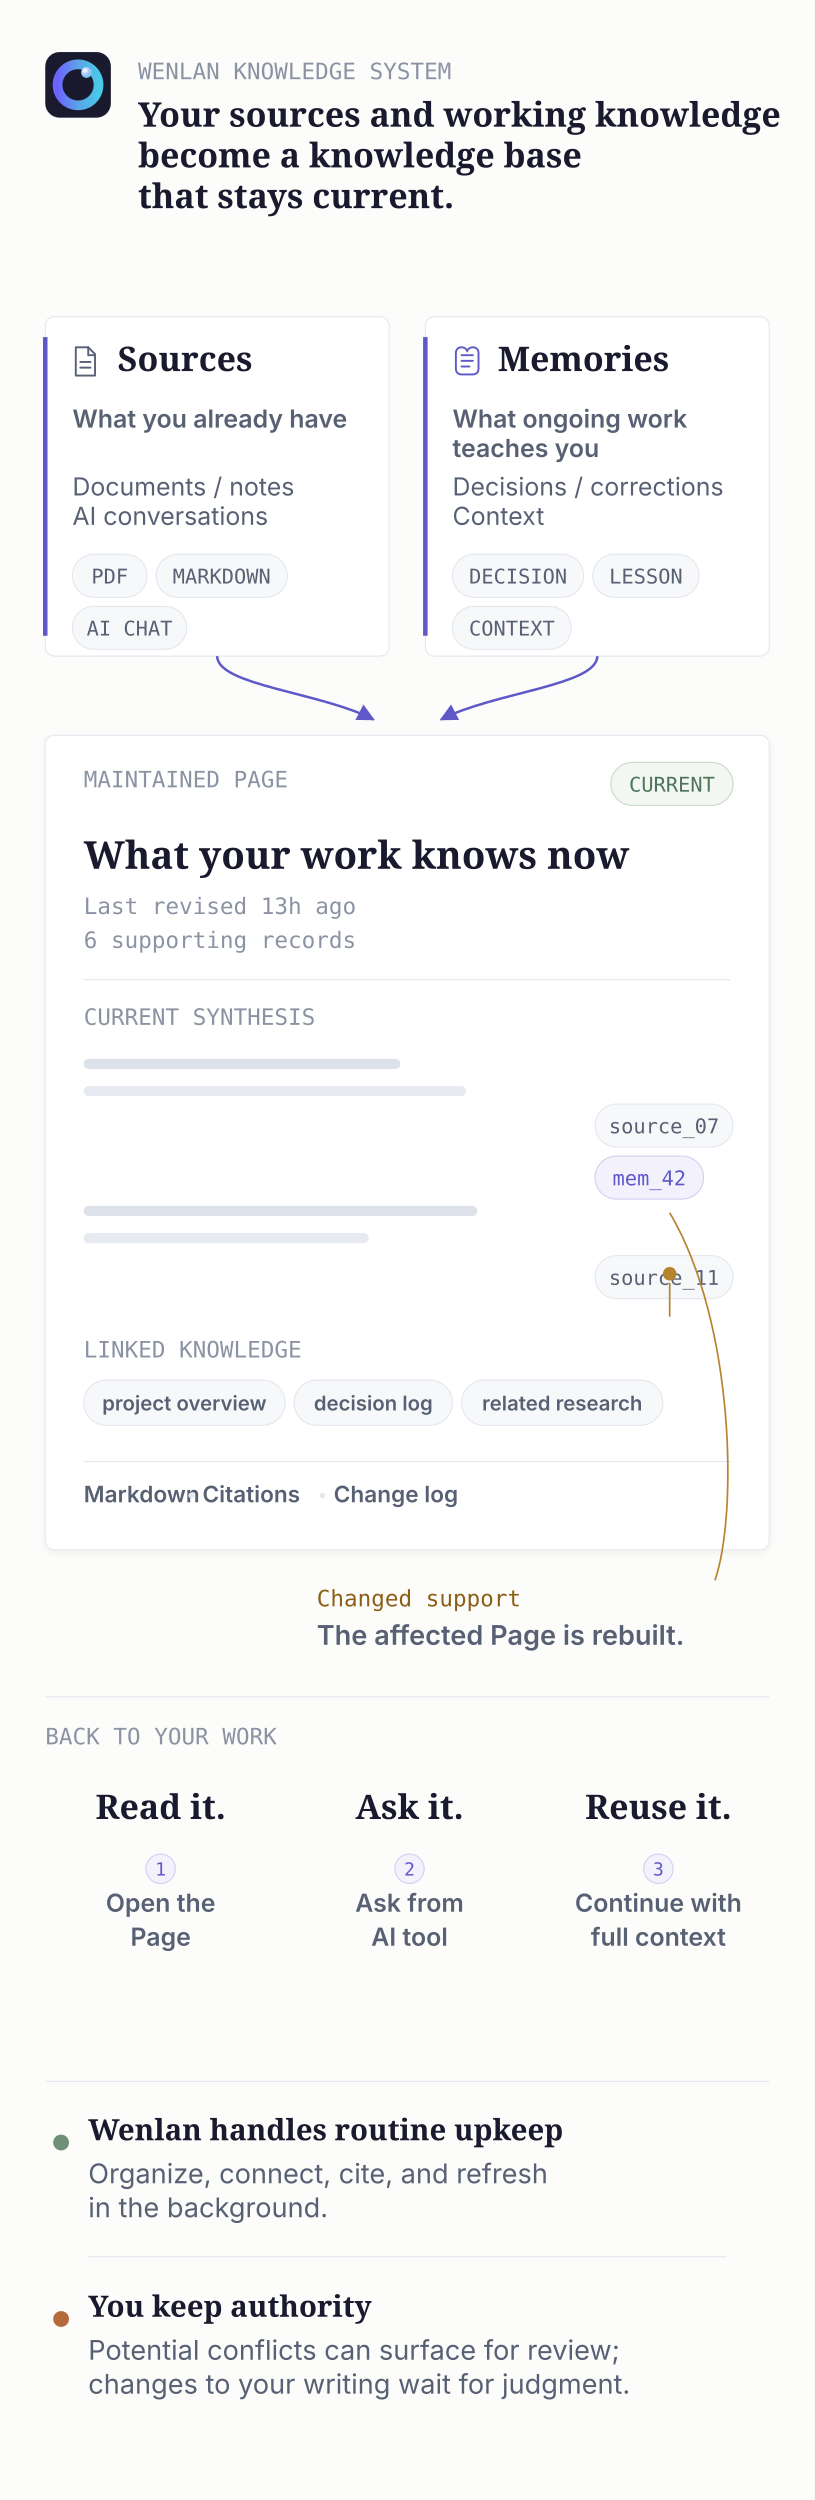
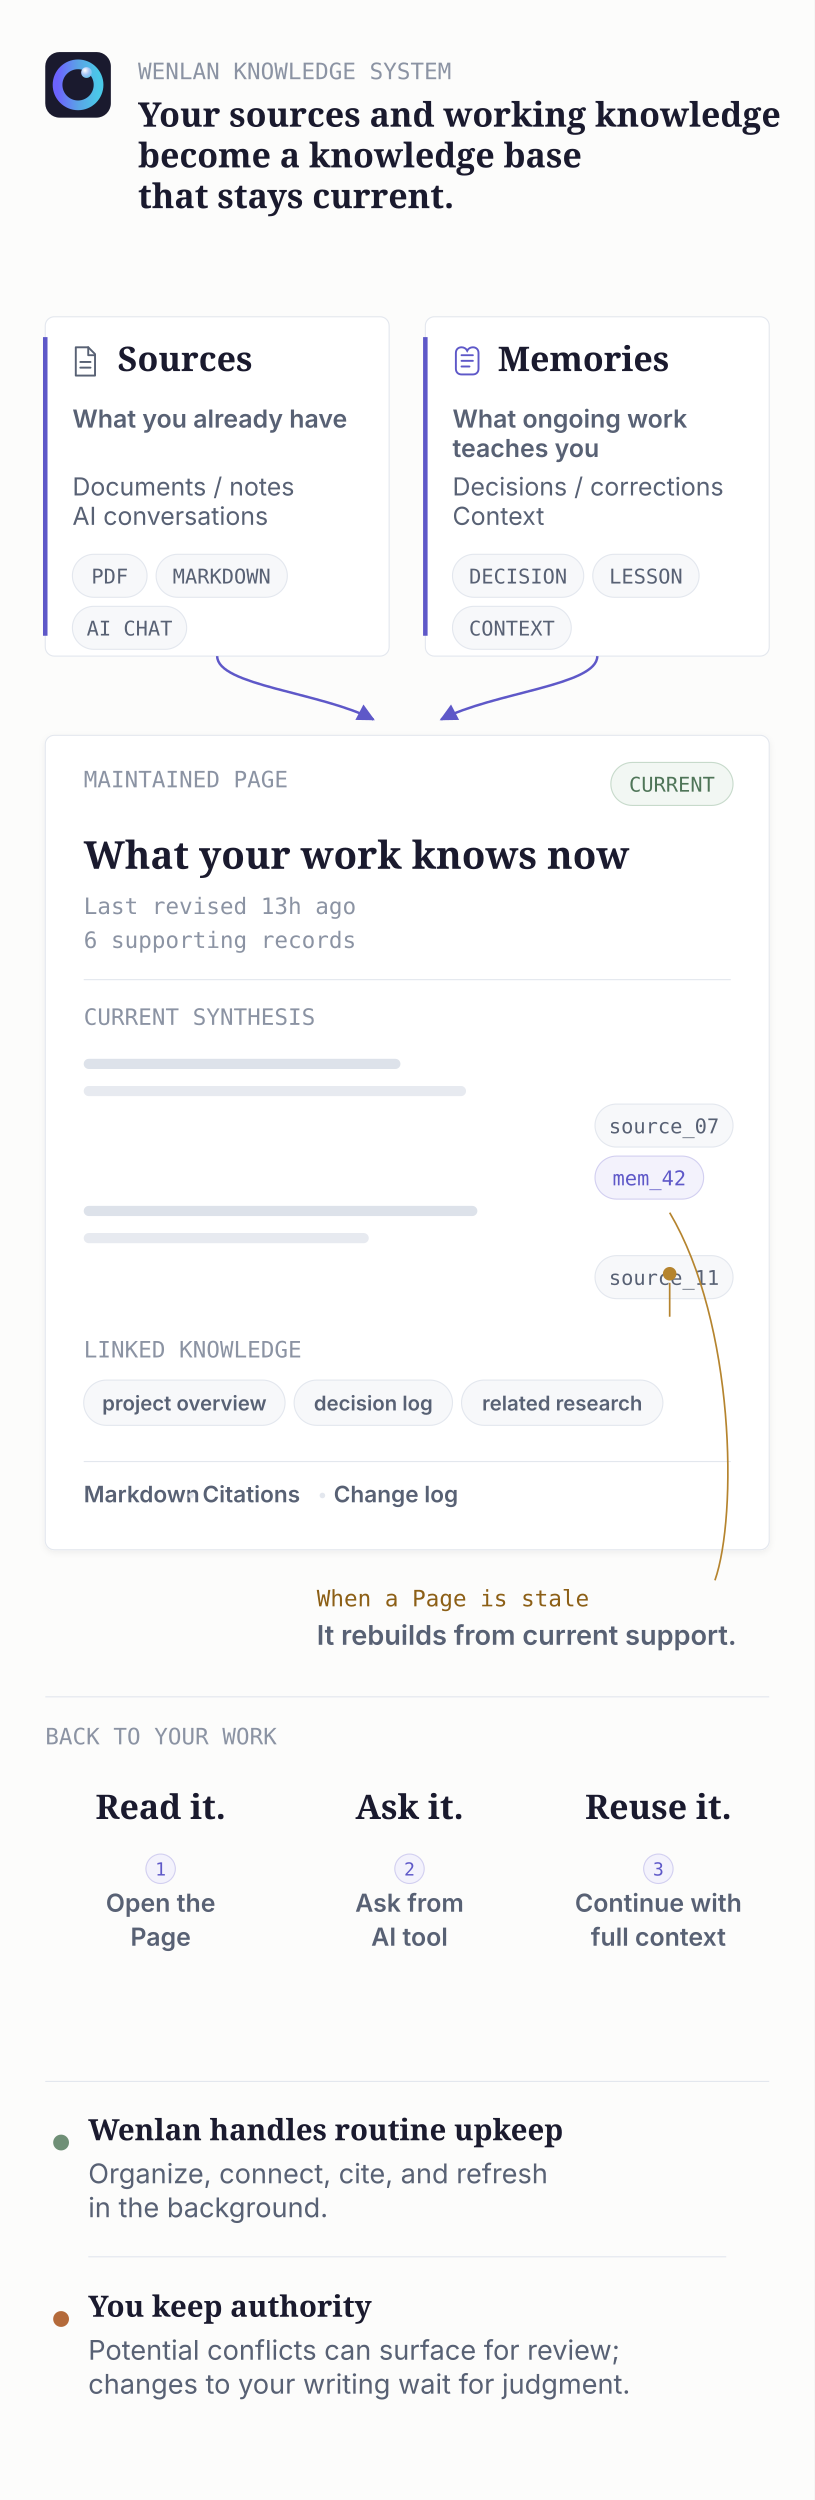
<svg xmlns="http://www.w3.org/2000/svg" width="720" height="2210" viewBox="0 0 720 2210" role="img" aria-labelledby="title desc">
  <style>text { font-kerning: normal; }</style>
  <rect width="720" height="2210" fill="#FCFCFB" />
  <g transform="translate(40 46) scale(0.1132812)">
    <rect width="512" height="512" rx="112" fill="#1A1A2E" />
    <circle cx="256" cy="256" r="160" fill="none" stroke="url(#overview-en-mobile-ring)" stroke-width="76" />
    <circle cx="322" cy="160" r="42" fill="url(#overview-en-mobile-orb)" />
  </g>
  <g data-fit-region="overview-en-mobile-heading" data-fit-x="122" data-fit-y="44" data-fit-width="558" data-fit-height="190" data-check-overlap="false">
    <text x="122" y="70" font-family="&quot;JetBrains Mono&quot;, ui-monospace, monospace" font-size="20" font-weight="500" fill="#8B93A3" text-anchor="start">WENLAN KNOWLEDGE SYSTEM</text>
    <text x="122" y="112" font-family="&quot;Fraunces&quot;, Georgia, serif" font-size="30" font-weight="600" fill="#1A1A2E" text-anchor="start">Your sources and working knowledge</text>
    <text x="122" y="148" font-family="&quot;Fraunces&quot;, Georgia, serif" font-size="30" font-weight="600" fill="#1A1A2E" text-anchor="start">become a knowledge base</text>
    <text x="122" y="184" font-family="&quot;Fraunces&quot;, Georgia, serif" font-size="30" font-weight="600" fill="#1A1A2E" text-anchor="start">that stays current.</text>
  </g>
  <g data-fit-region="overview-en-mobile-sources" data-fit-x="40" data-fit-y="280" data-fit-width="304" data-fit-height="300" data-check-overlap="true">
    <rect x="40" y="280" width="304" height="300" rx="8" fill="#FFFFFF" stroke="#E3E7EE" />
    <line x1="40" y1="298" x2="40" y2="562" stroke="#5E58C8" stroke-width="4" />
    <g fill="none" stroke="#586174" stroke-width="1.7" stroke-linecap="round" stroke-linejoin="round">
      <path d="M67 307h11l6 6v19H67z" />
      <path d="M78 307v7h6" />
      <path d="M71 320h9M71 325h9" />
    </g>
    <text x="104" y="328" font-family="&quot;Fraunces&quot;, Georgia, serif" font-size="30" font-weight="600" fill="#1A1A2E" text-anchor="start">Sources</text>
    <text x="64" y="378" font-family="&quot;Instrument Sans&quot;, -apple-system, BlinkMacSystemFont, sans-serif" font-size="22" font-weight="600" fill="#586174" text-anchor="start">What you already have</text>
    <text x="64" y="438" font-family="&quot;Instrument Sans&quot;, -apple-system, BlinkMacSystemFont, sans-serif" font-size="22" font-weight="400" fill="#586174" text-anchor="start">Documents / notes</text>
    <text x="64" y="464" font-family="&quot;Instrument Sans&quot;, -apple-system, BlinkMacSystemFont, sans-serif" font-size="22" font-weight="400" fill="#586174" text-anchor="start">AI conversations</text>
    <g>
      <rect x="64" y="490" width="66" height="38" rx="19" fill="#F7F8FA" stroke="#E3E7EE" />
      <text x="97" y="515.84" font-family="&quot;JetBrains Mono&quot;, ui-monospace, monospace" font-size="18" font-weight="500" fill="#586174" text-anchor="middle">PDF</text>
    </g>
    <g>
      <rect x="138" y="490" width="116" height="38" rx="19" fill="#F7F8FA" stroke="#E3E7EE" />
      <text x="196" y="515.84" font-family="&quot;JetBrains Mono&quot;, ui-monospace, monospace" font-size="18" font-weight="500" fill="#586174" text-anchor="middle">MARKDOWN</text>
    </g>
    <g>
      <rect x="64" y="536" width="101" height="38" rx="19" fill="#F7F8FA" stroke="#E3E7EE" />
      <text x="114.5" y="561.84" font-family="&quot;JetBrains Mono&quot;, ui-monospace, monospace" font-size="18" font-weight="500" fill="#586174" text-anchor="middle">AI CHAT</text>
    </g>
  </g>
  <g data-fit-region="overview-en-mobile-memories" data-fit-x="376" data-fit-y="280" data-fit-width="304" data-fit-height="300" data-check-overlap="true">
    <rect x="376" y="280" width="304" height="300" rx="8" fill="#FFFFFF" stroke="#E3E7EE" />
    <line x1="376" y1="298" x2="376" y2="562" stroke="#5E58C8" stroke-width="4" />
    <g fill="none" stroke="#5E58C8" stroke-width="1.7" stroke-linecap="round">
      <path d="M403 312c0-3 2-5 5-5 2 0 4 1 5 3 1-2 3-3 5-3 3 0 5 2 5 5v14c0 3-2 5-5 5H408c-3 0-5-2-5-5z" />
      <path d="M408 314h10M408 319h10M408 324h7" />
    </g>
    <text x="440" y="328" font-family="&quot;Fraunces&quot;, Georgia, serif" font-size="30" font-weight="600" fill="#1A1A2E" text-anchor="start">Memories</text>
    <text x="400" y="378" font-family="&quot;Instrument Sans&quot;, -apple-system, BlinkMacSystemFont, sans-serif" font-size="22" font-weight="600" fill="#586174" text-anchor="start">What ongoing work</text>
    <text x="400" y="404" font-family="&quot;Instrument Sans&quot;, -apple-system, BlinkMacSystemFont, sans-serif" font-size="22" font-weight="600" fill="#586174" text-anchor="start">teaches you</text>
    <text x="400" y="438" font-family="&quot;Instrument Sans&quot;, -apple-system, BlinkMacSystemFont, sans-serif" font-size="22" font-weight="400" fill="#586174" text-anchor="start">Decisions / corrections</text>
    <text x="400" y="464" font-family="&quot;Instrument Sans&quot;, -apple-system, BlinkMacSystemFont, sans-serif" font-size="22" font-weight="400" fill="#586174" text-anchor="start">Context</text>
    <g>
      <rect x="400" y="490" width="116" height="38" rx="19" fill="#F7F8FA" stroke="#E3E7EE" />
      <text x="458" y="515.84" font-family="&quot;JetBrains Mono&quot;, ui-monospace, monospace" font-size="18" font-weight="500" fill="#586174" text-anchor="middle">DECISION</text>
    </g>
    <g>
      <rect x="524" y="490" width="94" height="38" rx="19" fill="#F7F8FA" stroke="#E3E7EE" />
      <text x="571" y="515.84" font-family="&quot;JetBrains Mono&quot;, ui-monospace, monospace" font-size="18" font-weight="500" fill="#586174" text-anchor="middle">LESSON</text>
    </g>
    <g>
      <rect x="400" y="536" width="105" height="38" rx="19" fill="#F7F8FA" stroke="#E3E7EE" />
      <text x="452.5" y="561.84" font-family="&quot;JetBrains Mono&quot;, ui-monospace, monospace" font-size="18" font-weight="500" fill="#586174" text-anchor="middle">CONTEXT</text>
    </g>
  </g>
  <path d="M192 580 C192 606 284 612 330 636" fill="none" stroke="#5E58C8" stroke-width="2.2" marker-end="url(#overview-en-mobile-arrow)" />
  <path d="M528 580 C528 606 436 612 390 636" fill="none" stroke="#5E58C8" stroke-width="2.2" marker-end="url(#overview-en-mobile-arrow)" />
  <g data-fit-region="overview-en-mobile-page" data-fit-x="40" data-fit-y="650" data-fit-width="640" data-fit-height="720" data-check-overlap="false">
    <g filter="url(#overview-en-mobile-page-shadow)">
      <rect x="40" y="650" width="640" height="720" rx="8" fill="#FFFFFF" stroke="#E3E7EE" />
    </g>
    <text x="74" y="696" font-family="&quot;JetBrains Mono&quot;, ui-monospace, monospace" font-size="20" font-weight="500" fill="#8B93A3" text-anchor="start">MAINTAINED PAGE</text>
    <g>
      <rect x="540" y="674" width="108" height="38" rx="19" fill="#F2F7F3" stroke="#C7DACB" />
      <text x="594" y="699.84" font-family="&quot;JetBrains Mono&quot;, ui-monospace, monospace" font-size="18" font-weight="500" fill="#4F7558" text-anchor="middle">CURRENT</text>
    </g>
    <text x="74" y="768" font-family="&quot;Fraunces&quot;, Georgia, serif" font-size="34" font-weight="600" fill="#1A1A2E" text-anchor="start">What your work knows now</text>
    <text x="74" y="808" font-family="&quot;JetBrains Mono&quot;, ui-monospace, monospace" font-size="20" font-weight="500" fill="#8B93A3" text-anchor="start">Last revised 13h ago</text>
    <text x="74" y="838" font-family="&quot;JetBrains Mono&quot;, ui-monospace, monospace" font-size="20" font-weight="500" fill="#8B93A3" text-anchor="start">6 supporting records</text>
    <line x1="74" y1="866" x2="646" y2="866" stroke="#E3E7EE" />
    <text x="74" y="906" font-family="&quot;JetBrains Mono&quot;, ui-monospace, monospace" font-size="20" font-weight="500" fill="#8B93A3" text-anchor="start">CURRENT SYNTHESIS</text>
    <rect x="74" y="936" width="280" height="9" rx="4.5" fill="#DDE2EA" />
    <rect x="74" y="960" width="338" height="9" rx="4.5" fill="#E7EAF0" />
    <g>
      <rect x="526" y="976" width="122" height="38" rx="19" fill="#F7F8FA" stroke="#E3E7EE" />
      <text x="587" y="1001.84" font-family="&quot;JetBrains Mono&quot;, ui-monospace, monospace" font-size="18" font-weight="500" fill="#586174" text-anchor="middle">source_07</text>
    </g>
    <g>
      <rect x="526" y="1022" width="96" height="38" rx="19" fill="#F3F2FC" stroke="#D2CFF0" />
      <text x="574" y="1047.84" font-family="&quot;JetBrains Mono&quot;, ui-monospace, monospace" font-size="18" font-weight="500" fill="#5E58C8" text-anchor="middle">mem_42</text>
    </g>
    <rect x="74" y="1066" width="348" height="9" rx="4.5" fill="#DDE2EA" />
    <rect x="74" y="1090" width="252" height="9" rx="4.5" fill="#E7EAF0" />
    <g>
      <rect x="526" y="1110" width="122" height="38" rx="19" fill="#F7F8FA" stroke="#E3E7EE" />
      <text x="587" y="1135.84" font-family="&quot;JetBrains Mono&quot;, ui-monospace, monospace" font-size="18" font-weight="500" fill="#586174" text-anchor="middle">source_11</text>
    </g>
    <circle cx="592" cy="1126" r="6" fill="#B5842E" />
    <line x1="592" y1="1134" x2="592" y2="1164" stroke="#B5842E" stroke-width="1.5" />
    <text x="74" y="1200" font-family="&quot;JetBrains Mono&quot;, ui-monospace, monospace" font-size="20" font-weight="500" fill="#8B93A3" text-anchor="start">LINKED KNOWLEDGE</text>
    <g>
      <rect x="74" y="1220" width="178" height="40" rx="20" fill="#F7F8FA" stroke="#E3E7EE" />
      <text x="163" y="1246.84" font-family="&quot;Instrument Sans&quot;, -apple-system, BlinkMacSystemFont, sans-serif" font-size="18" font-weight="600" fill="#586174" text-anchor="middle">project overview</text>
    </g>
    <g>
      <rect x="260" y="1220" width="140" height="40" rx="20" fill="#F7F8FA" stroke="#E3E7EE" />
      <text x="330" y="1246.84" font-family="&quot;Instrument Sans&quot;, -apple-system, BlinkMacSystemFont, sans-serif" font-size="18" font-weight="600" fill="#586174" text-anchor="middle">decision log</text>
    </g>
    <g>
      <rect x="408" y="1220" width="178" height="40" rx="20" fill="#F7F8FA" stroke="#E3E7EE" />
      <text x="497" y="1246.84" font-family="&quot;Instrument Sans&quot;, -apple-system, BlinkMacSystemFont, sans-serif" font-size="18" font-weight="600" fill="#586174" text-anchor="middle">related research</text>
    </g>
    <line x1="74" y1="1292" x2="646" y2="1292" stroke="#E3E7EE" />
    <text x="74" y="1328" font-family="&quot;Instrument Sans&quot;, -apple-system, BlinkMacSystemFont, sans-serif" font-size="20" font-weight="600" fill="#586174" text-anchor="start">Markdown</text>
    <circle cx="169" cy="1322" r="2.5" fill="#E3E7EE" />
    <text x="179" y="1328" font-family="&quot;Instrument Sans&quot;, -apple-system, BlinkMacSystemFont, sans-serif" font-size="20" font-weight="600" fill="#586174" text-anchor="start">Citations</text>
    <circle cx="285" cy="1322" r="2.5" fill="#E3E7EE" />
    <text x="295" y="1328" font-family="&quot;Instrument Sans&quot;, -apple-system, BlinkMacSystemFont, sans-serif" font-size="20" font-weight="600" fill="#586174" text-anchor="start">Change log</text>
  </g>
  <g data-fit-region="overview-en-mobile-changed-support" data-fit-x="254" data-fit-y="1395" data-fit-width="426" data-fit-height="72" data-check-overlap="true">
    <path d="M592 1072 C650 1170 652 1340 632 1397" fill="none" stroke="#B5842E" stroke-width="1.5" />
-     <text x="280" y="1420" font-family="&quot;JetBrains Mono&quot;, ui-monospace, monospace" font-size="20" font-weight="500" fill="#8C5F16" text-anchor="start">Changed support</text>
-     <text x="280" y="1454" font-family="&quot;Instrument Sans&quot;, -apple-system, BlinkMacSystemFont, sans-serif" font-size="24" font-weight="600" fill="#586174" text-anchor="start">The affected Page is rebuilt.</text>
+     <text x="280" y="1420" font-family="&quot;JetBrains Mono&quot;, ui-monospace, monospace" font-size="20" font-weight="500" fill="#8C5F16" text-anchor="start">When a Page is stale</text>
+     <text x="280" y="1454" font-family="&quot;Instrument Sans&quot;, -apple-system, BlinkMacSystemFont, sans-serif" font-size="24" font-weight="600" fill="#586174" text-anchor="start">It rebuilds from current support.</text>
  </g>
  <g data-fit-region="overview-en-mobile-back-to-work" data-fit-x="40" data-fit-y="1500" data-fit-width="640" data-fit-height="270" data-check-overlap="true">
    <line x1="40" y1="1500" x2="680" y2="1500" stroke="#E3E7EE" />
    <text x="40" y="1542" font-family="&quot;JetBrains Mono&quot;, ui-monospace, monospace" font-size="20" font-weight="500" fill="#8B93A3" text-anchor="start">BACK TO YOUR WORK</text>
    <text x="142" y="1608" font-family="&quot;Fraunces&quot;, Georgia, serif" font-size="30" font-weight="600" fill="#1A1A2E" text-anchor="middle">Read it.</text>
    <circle cx="142" cy="1652" r="13" fill="#F3F2FC" stroke="#D2CFF0" />
    <text x="142" y="1658" font-family="&quot;JetBrains Mono&quot;, ui-monospace, monospace" font-size="16" font-weight="500" fill="#5E58C8" text-anchor="middle">1</text>
    <text x="142" y="1690" font-family="&quot;Instrument Sans&quot;, -apple-system, BlinkMacSystemFont, sans-serif" font-size="22" font-weight="600" fill="#586174" text-anchor="middle">Open the</text>
    <text x="142" y="1720" font-family="&quot;Instrument Sans&quot;, -apple-system, BlinkMacSystemFont, sans-serif" font-size="22" font-weight="600" fill="#586174" text-anchor="middle">Page</text>
    <text x="362" y="1608" font-family="&quot;Fraunces&quot;, Georgia, serif" font-size="30" font-weight="600" fill="#1A1A2E" text-anchor="middle">Ask it.</text>
    <circle cx="362" cy="1652" r="13" fill="#F3F2FC" stroke="#D2CFF0" />
    <text x="362" y="1658" font-family="&quot;JetBrains Mono&quot;, ui-monospace, monospace" font-size="16" font-weight="500" fill="#5E58C8" text-anchor="middle">2</text>
    <text x="362" y="1690" font-family="&quot;Instrument Sans&quot;, -apple-system, BlinkMacSystemFont, sans-serif" font-size="22" font-weight="600" fill="#586174" text-anchor="middle">Ask from</text>
    <text x="362" y="1720" font-family="&quot;Instrument Sans&quot;, -apple-system, BlinkMacSystemFont, sans-serif" font-size="22" font-weight="600" fill="#586174" text-anchor="middle">AI tool</text>
    <text x="582" y="1608" font-family="&quot;Fraunces&quot;, Georgia, serif" font-size="30" font-weight="600" fill="#1A1A2E" text-anchor="middle">Reuse it.</text>
    <circle cx="582" cy="1652" r="13" fill="#F3F2FC" stroke="#D2CFF0" />
    <text x="582" y="1658" font-family="&quot;JetBrains Mono&quot;, ui-monospace, monospace" font-size="16" font-weight="500" fill="#5E58C8" text-anchor="middle">3</text>
    <text x="582" y="1690" font-family="&quot;Instrument Sans&quot;, -apple-system, BlinkMacSystemFont, sans-serif" font-size="22" font-weight="600" fill="#586174" text-anchor="middle">Continue with</text>
    <text x="582" y="1720" font-family="&quot;Instrument Sans&quot;, -apple-system, BlinkMacSystemFont, sans-serif" font-size="22" font-weight="600" fill="#586174" text-anchor="middle">full context</text>
  </g>
  <g data-fit-region="overview-en-mobile-authority" data-fit-x="40" data-fit-y="1840" data-fit-width="640" data-fit-height="300" data-check-overlap="true">
    <line x1="40" y1="1840" x2="680" y2="1840" stroke="#E3E7EE" />
    <circle cx="54" cy="1894" r="7" fill="#6F8F76" />
    <text x="78" y="1892" font-family="&quot;Fraunces&quot;, Georgia, serif" font-size="26" font-weight="600" fill="#1A1A2E" text-anchor="start">Wenlan handles routine upkeep</text>
    <text x="78" y="1930" font-family="&quot;Instrument Sans&quot;, -apple-system, BlinkMacSystemFont, sans-serif" font-size="24" font-weight="400" fill="#586174" text-anchor="start">Organize, connect, cite, and refresh</text>
    <text x="78" y="1960" font-family="&quot;Instrument Sans&quot;, -apple-system, BlinkMacSystemFont, sans-serif" font-size="24" font-weight="400" fill="#586174" text-anchor="start">in the background.</text>
    <line x1="78" y1="1995" x2="642" y2="1995" stroke="#E3E7EE" />
    <circle cx="54" cy="2050" r="7" fill="#B46A3A" />
    <text x="78" y="2048" font-family="&quot;Fraunces&quot;, Georgia, serif" font-size="26" font-weight="600" fill="#1A1A2E" text-anchor="start">You keep authority</text>
    <text x="78" y="2086" font-family="&quot;Instrument Sans&quot;, -apple-system, BlinkMacSystemFont, sans-serif" font-size="24" font-weight="400" fill="#586174" text-anchor="start">Potential conflicts can surface for review;</text>
    <text x="78" y="2116" font-family="&quot;Instrument Sans&quot;, -apple-system, BlinkMacSystemFont, sans-serif" font-size="24" font-weight="400" fill="#586174" text-anchor="start">changes to your writing wait for judgment.</text>
  </g>
  <defs>
    <linearGradient id="overview-en-mobile-ring" x1="96" y1="256" x2="416" y2="256" gradientUnits="userSpaceOnUse">
      <stop stop-color="#6C63FF" />
      <stop offset="0.5" stop-color="#5BA3E6" />
      <stop offset="1" stop-color="#4AC8E8" />
    </linearGradient>
    <radialGradient id="overview-en-mobile-orb" cx="0" cy="0" r="1" gradientUnits="userSpaceOnUse" gradientTransform="translate(310 144) rotate(52.125) scale(76.0263)">
      <stop stop-color="#FFFFFF" />
      <stop offset="0.45" stop-color="#A5C4F7" />
      <stop offset="1" stop-color="#4AC8E8" />
    </radialGradient>
    <marker id="overview-en-mobile-arrow" viewBox="0 0 10 10" refX="9" refY="5" markerWidth="7" markerHeight="7" orient="auto-start-reverse">
      <path d="M0 0L10 5L0 10Z" fill="#5E58C8" />
    </marker>
    <filter id="overview-en-mobile-page-shadow" x="-20%" y="-20%" width="140%" height="150%">
      <feDropShadow dx="0" dy="14" stdDeviation="18" flood-color="#1A1A2E" flood-opacity="0.10" />
      <feDropShadow dx="0" dy="2" stdDeviation="3" flood-color="#1A1A2E" flood-opacity="0.06" />
    </filter>
  </defs>
</svg>
